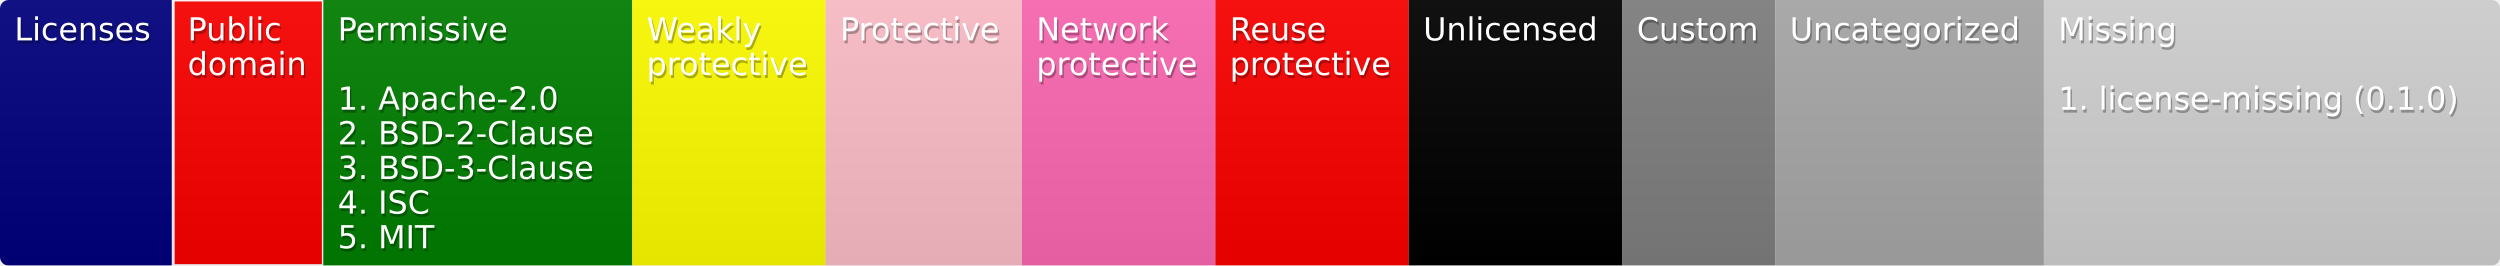
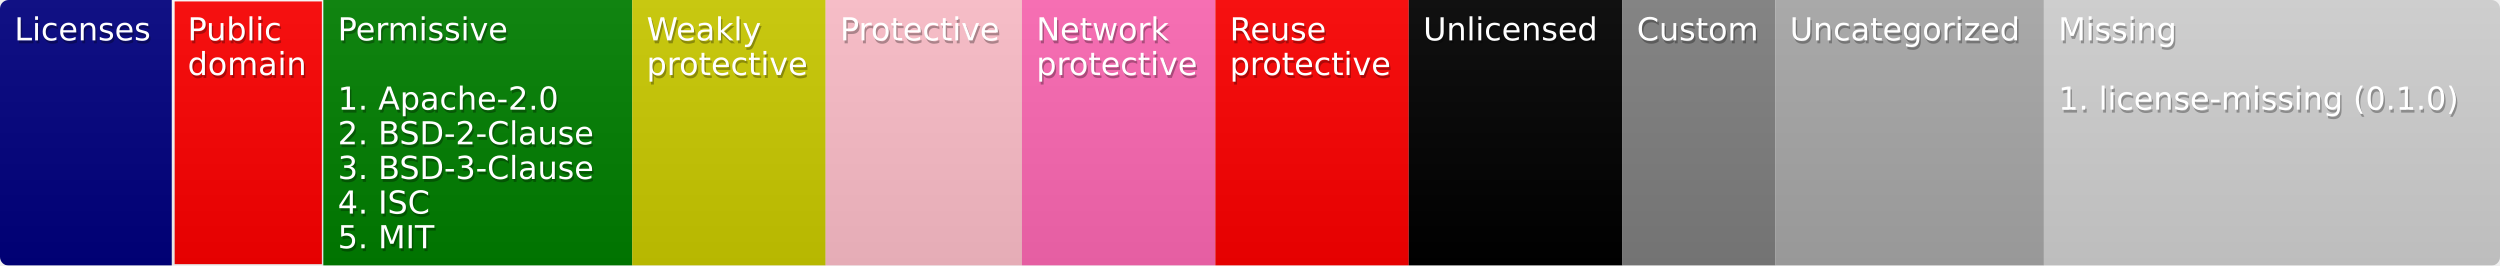
<svg xmlns="http://www.w3.org/2000/svg" width="866" height="92">
  <defs>
    <linearGradient id="smooth" x2="0" y2="100%">
      <stop offset="0" stop-color="#aaa" stop-opacity=".1" />
      <stop offset="1" stop-opacity=".1" />
    </linearGradient>
    <style>text{font-size:11px;font-family:Verdana,DejaVu Sans,Geneva,sans-serif}text.shadow{fill:#010101;fill-opacity:.3}text.high{fill:#fff}</style>
    <mask id="round">
      <rect width="100%" height="100%" rx="3" fill="#fff" />
    </mask>
  </defs>
  <g id="bg" mask="url(#round)">
    <path fill="navy" d="M0 0h60v92H0z" />
    <path fill="red" stroke="#fff" d="M60 0h52v92H60z" />
    <path fill="green" d="M112 0h107v92H112z" />
-     <path fill="#ff0" d="M219 0h67v92h-67z" />
+     <path fill="#cc0" d="M219 0h67v92h-67z" />
    <path fill="pink" d="M286 0h68v92h-68z" />
    <path fill="#ff69b4" d="M354 0h67v92h-67z" />
    <path fill="red" d="M421 0h67v92h-67z" />
    <path d="M488 0h74v92h-74z" />
    <path fill="gray" d="M562 0h53v92h-53z" />
    <path fill="#a9a9a9" d="M615 0h93v92h-93z" />
    <path fill="#d3d3d3" d="M708 0h158v92H708z" />
    <path fill="url(#smooth)" d="M0 0h866v92H0z" />
  </g>
  <g id="fg">
    <text class="shadow" x="5.5" y="15">Licenses</text>
    <text class="high" x="5" y="14">Licenses</text>
    <text class="shadow" x="65.5" y="15">Public</text>
    <text class="high" x="65" y="14">Public</text>
    <text class="shadow" x="65.5" y="27">domain</text>
    <text class="high" x="65" y="26">domain</text>
    <text class="shadow" x="117.5" y="15">Permissive</text>
    <text class="high" x="117" y="14">Permissive</text>
    <text class="shadow" x="117.5" y="39">1. Apache-2.0</text>
    <text class="high" x="117" y="38">1. Apache-2.0</text>
    <text class="shadow" x="117.5" y="51">2. BSD-2-Clause</text>
    <text class="high" x="117" y="50">2. BSD-2-Clause</text>
    <text class="shadow" x="117.5" y="63">3. BSD-3-Clause</text>
    <text class="high" x="117" y="62">3. BSD-3-Clause</text>
    <text class="shadow" x="117.5" y="75">4. ISC</text>
    <text class="high" x="117" y="74">4. ISC</text>
    <text class="shadow" x="117.5" y="87">5. MIT</text>
    <text class="high" x="117" y="86">5. MIT</text>
    <text class="shadow" x="224.5" y="15">Weakly</text>
    <text class="high" x="224" y="14">Weakly</text>
    <text class="shadow" x="224.5" y="27">protective</text>
    <text class="high" x="224" y="26">protective</text>
    <text class="shadow" x="291.5" y="15">Protective</text>
    <text class="high" x="291" y="14">Protective</text>
    <text class="shadow" x="359.5" y="15">Network</text>
    <text class="high" x="359" y="14">Network</text>
    <text class="shadow" x="359.5" y="27">protective</text>
    <text class="high" x="359" y="26">protective</text>
    <text class="shadow" x="426.5" y="15">Reuse</text>
    <text class="high" x="426" y="14">Reuse</text>
    <text class="shadow" x="426.5" y="27">protective</text>
    <text class="high" x="426" y="26">protective</text>
    <text class="shadow" x="493.5" y="15">Unlicensed</text>
    <text class="high" x="493" y="14">Unlicensed</text>
    <text class="shadow" x="567.5" y="15">Custom</text>
    <text class="high" x="567" y="14">Custom</text>
    <text class="shadow" x="620.5" y="15">Uncategorized</text>
    <text class="high" x="620" y="14">Uncategorized</text>
    <text class="shadow" x="713.5" y="15">Missing</text>
    <text class="high" x="713" y="14">Missing</text>
    <text class="shadow" x="713.5" y="39">1. license-missing (0.1.0)</text>
    <text class="high" x="713" y="38">1. license-missing (0.1.0)</text>
  </g>
</svg>
